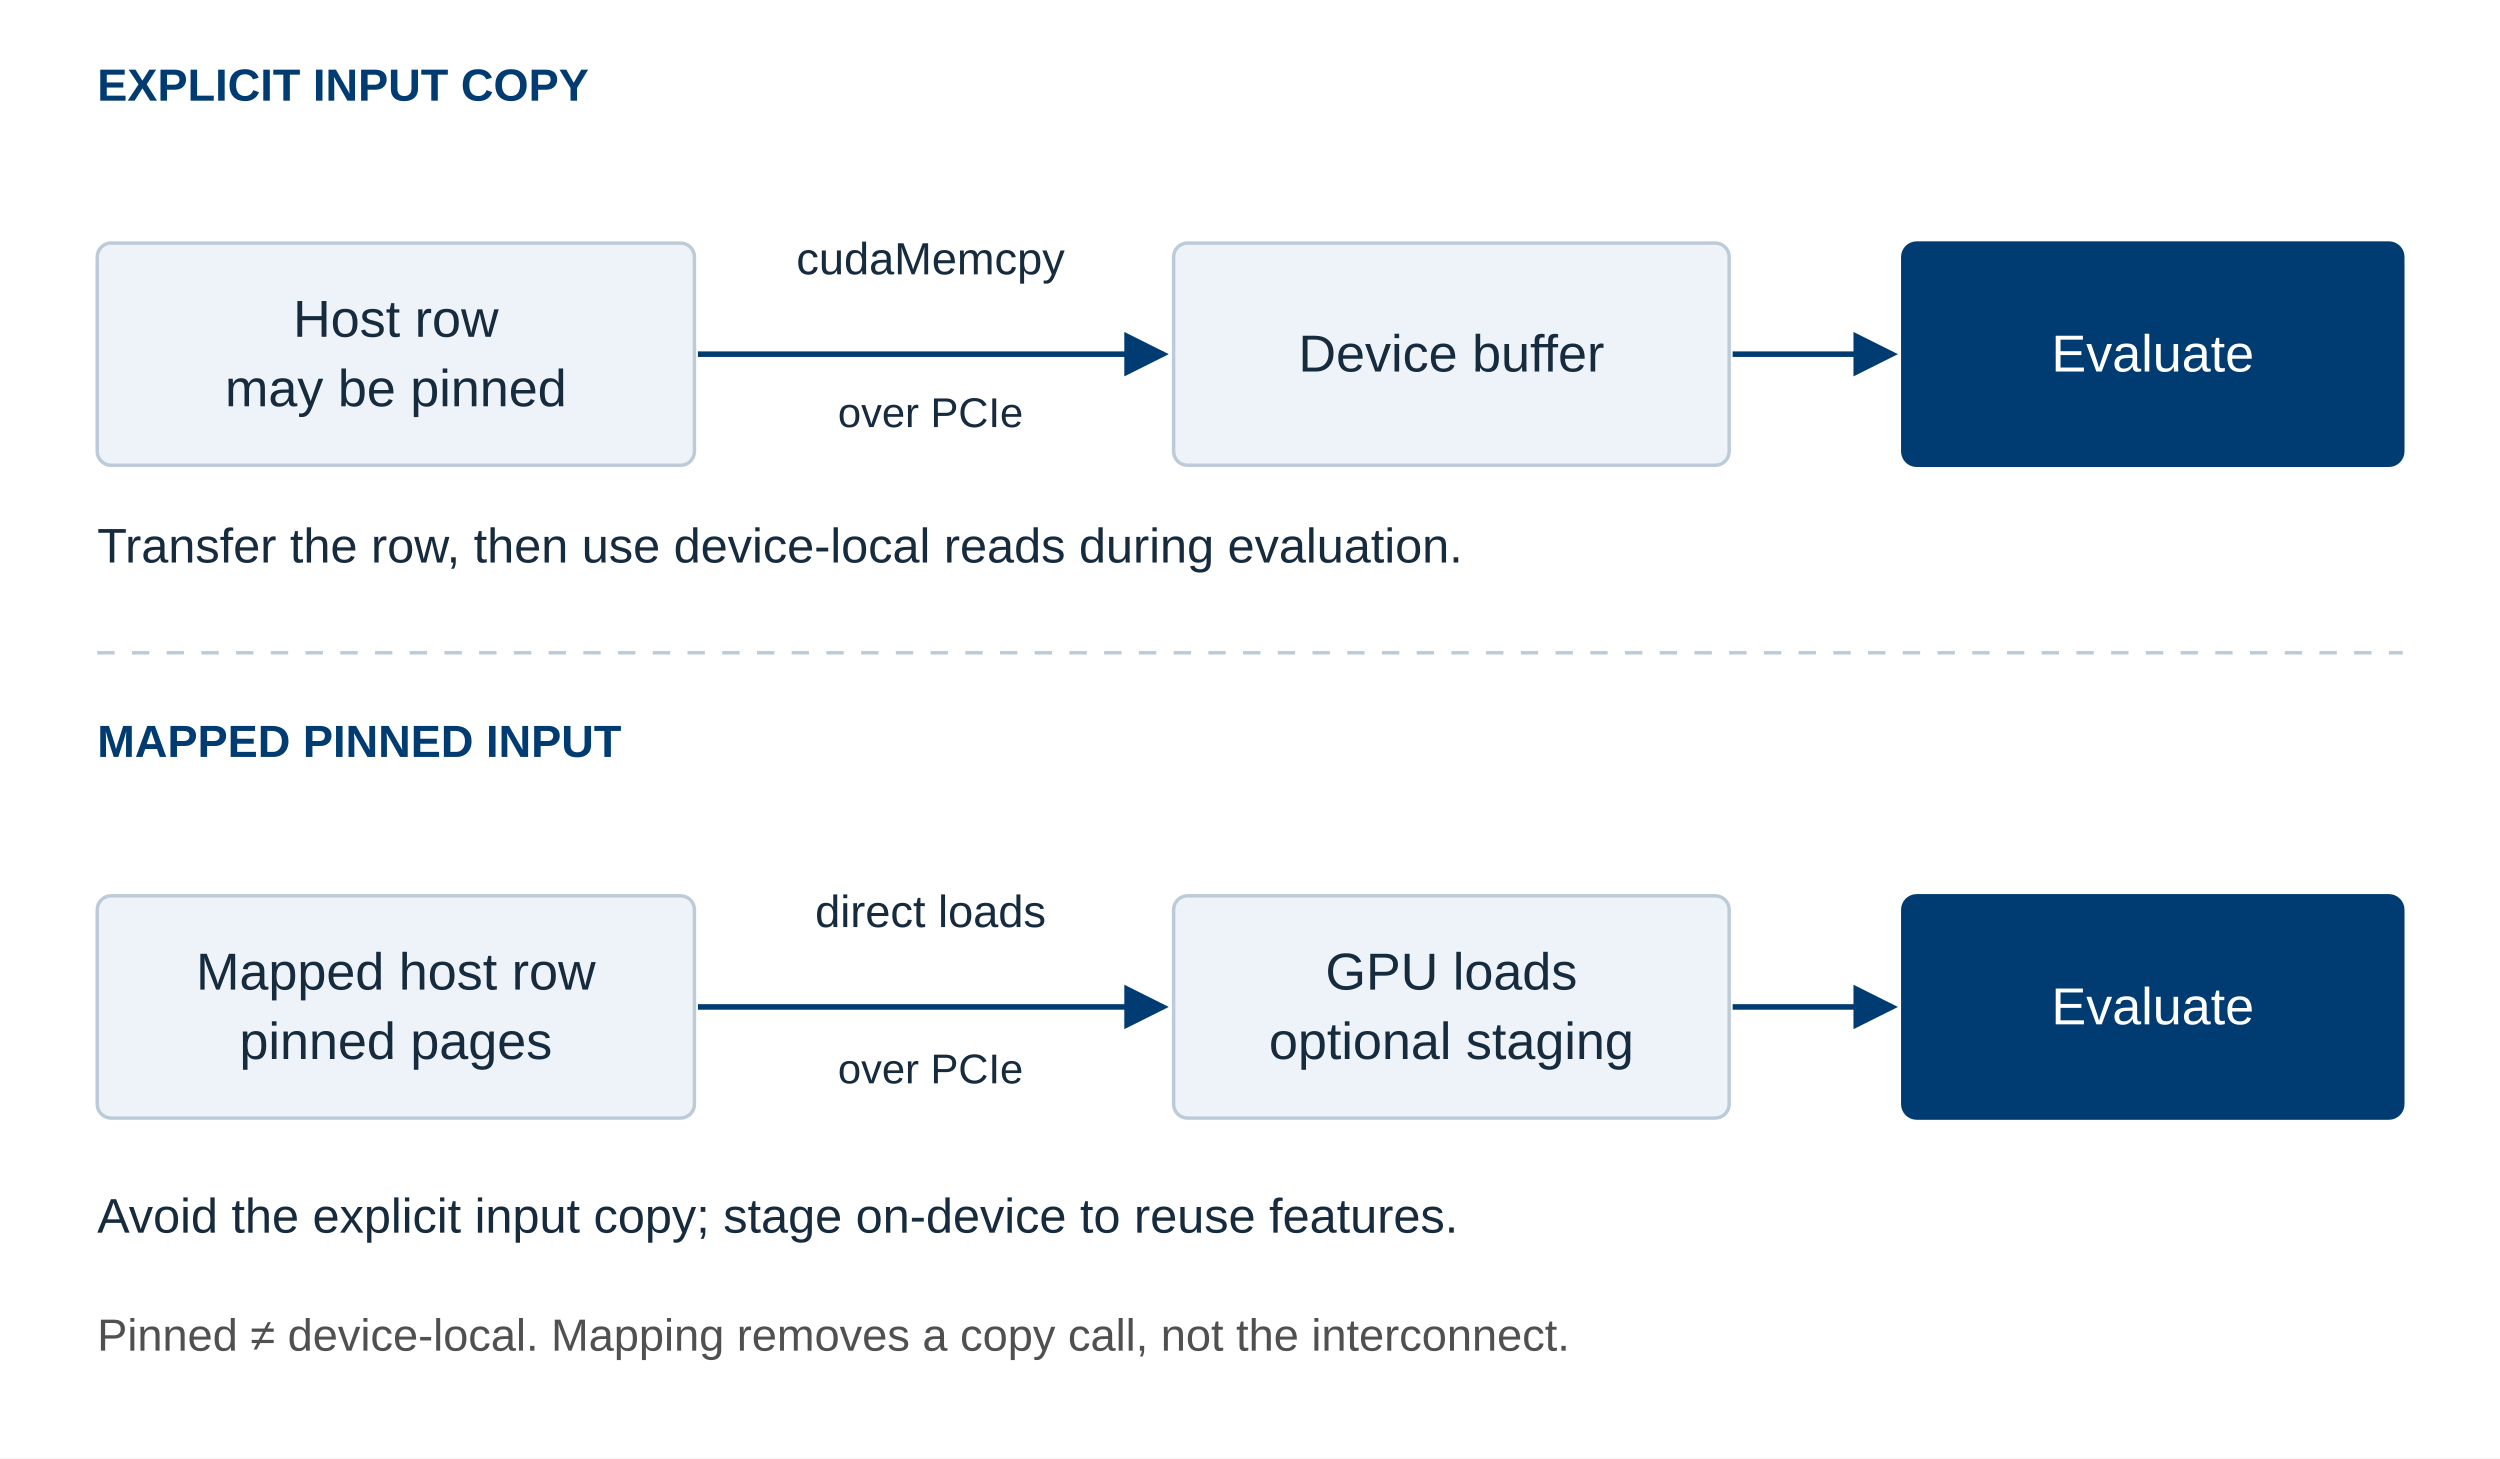
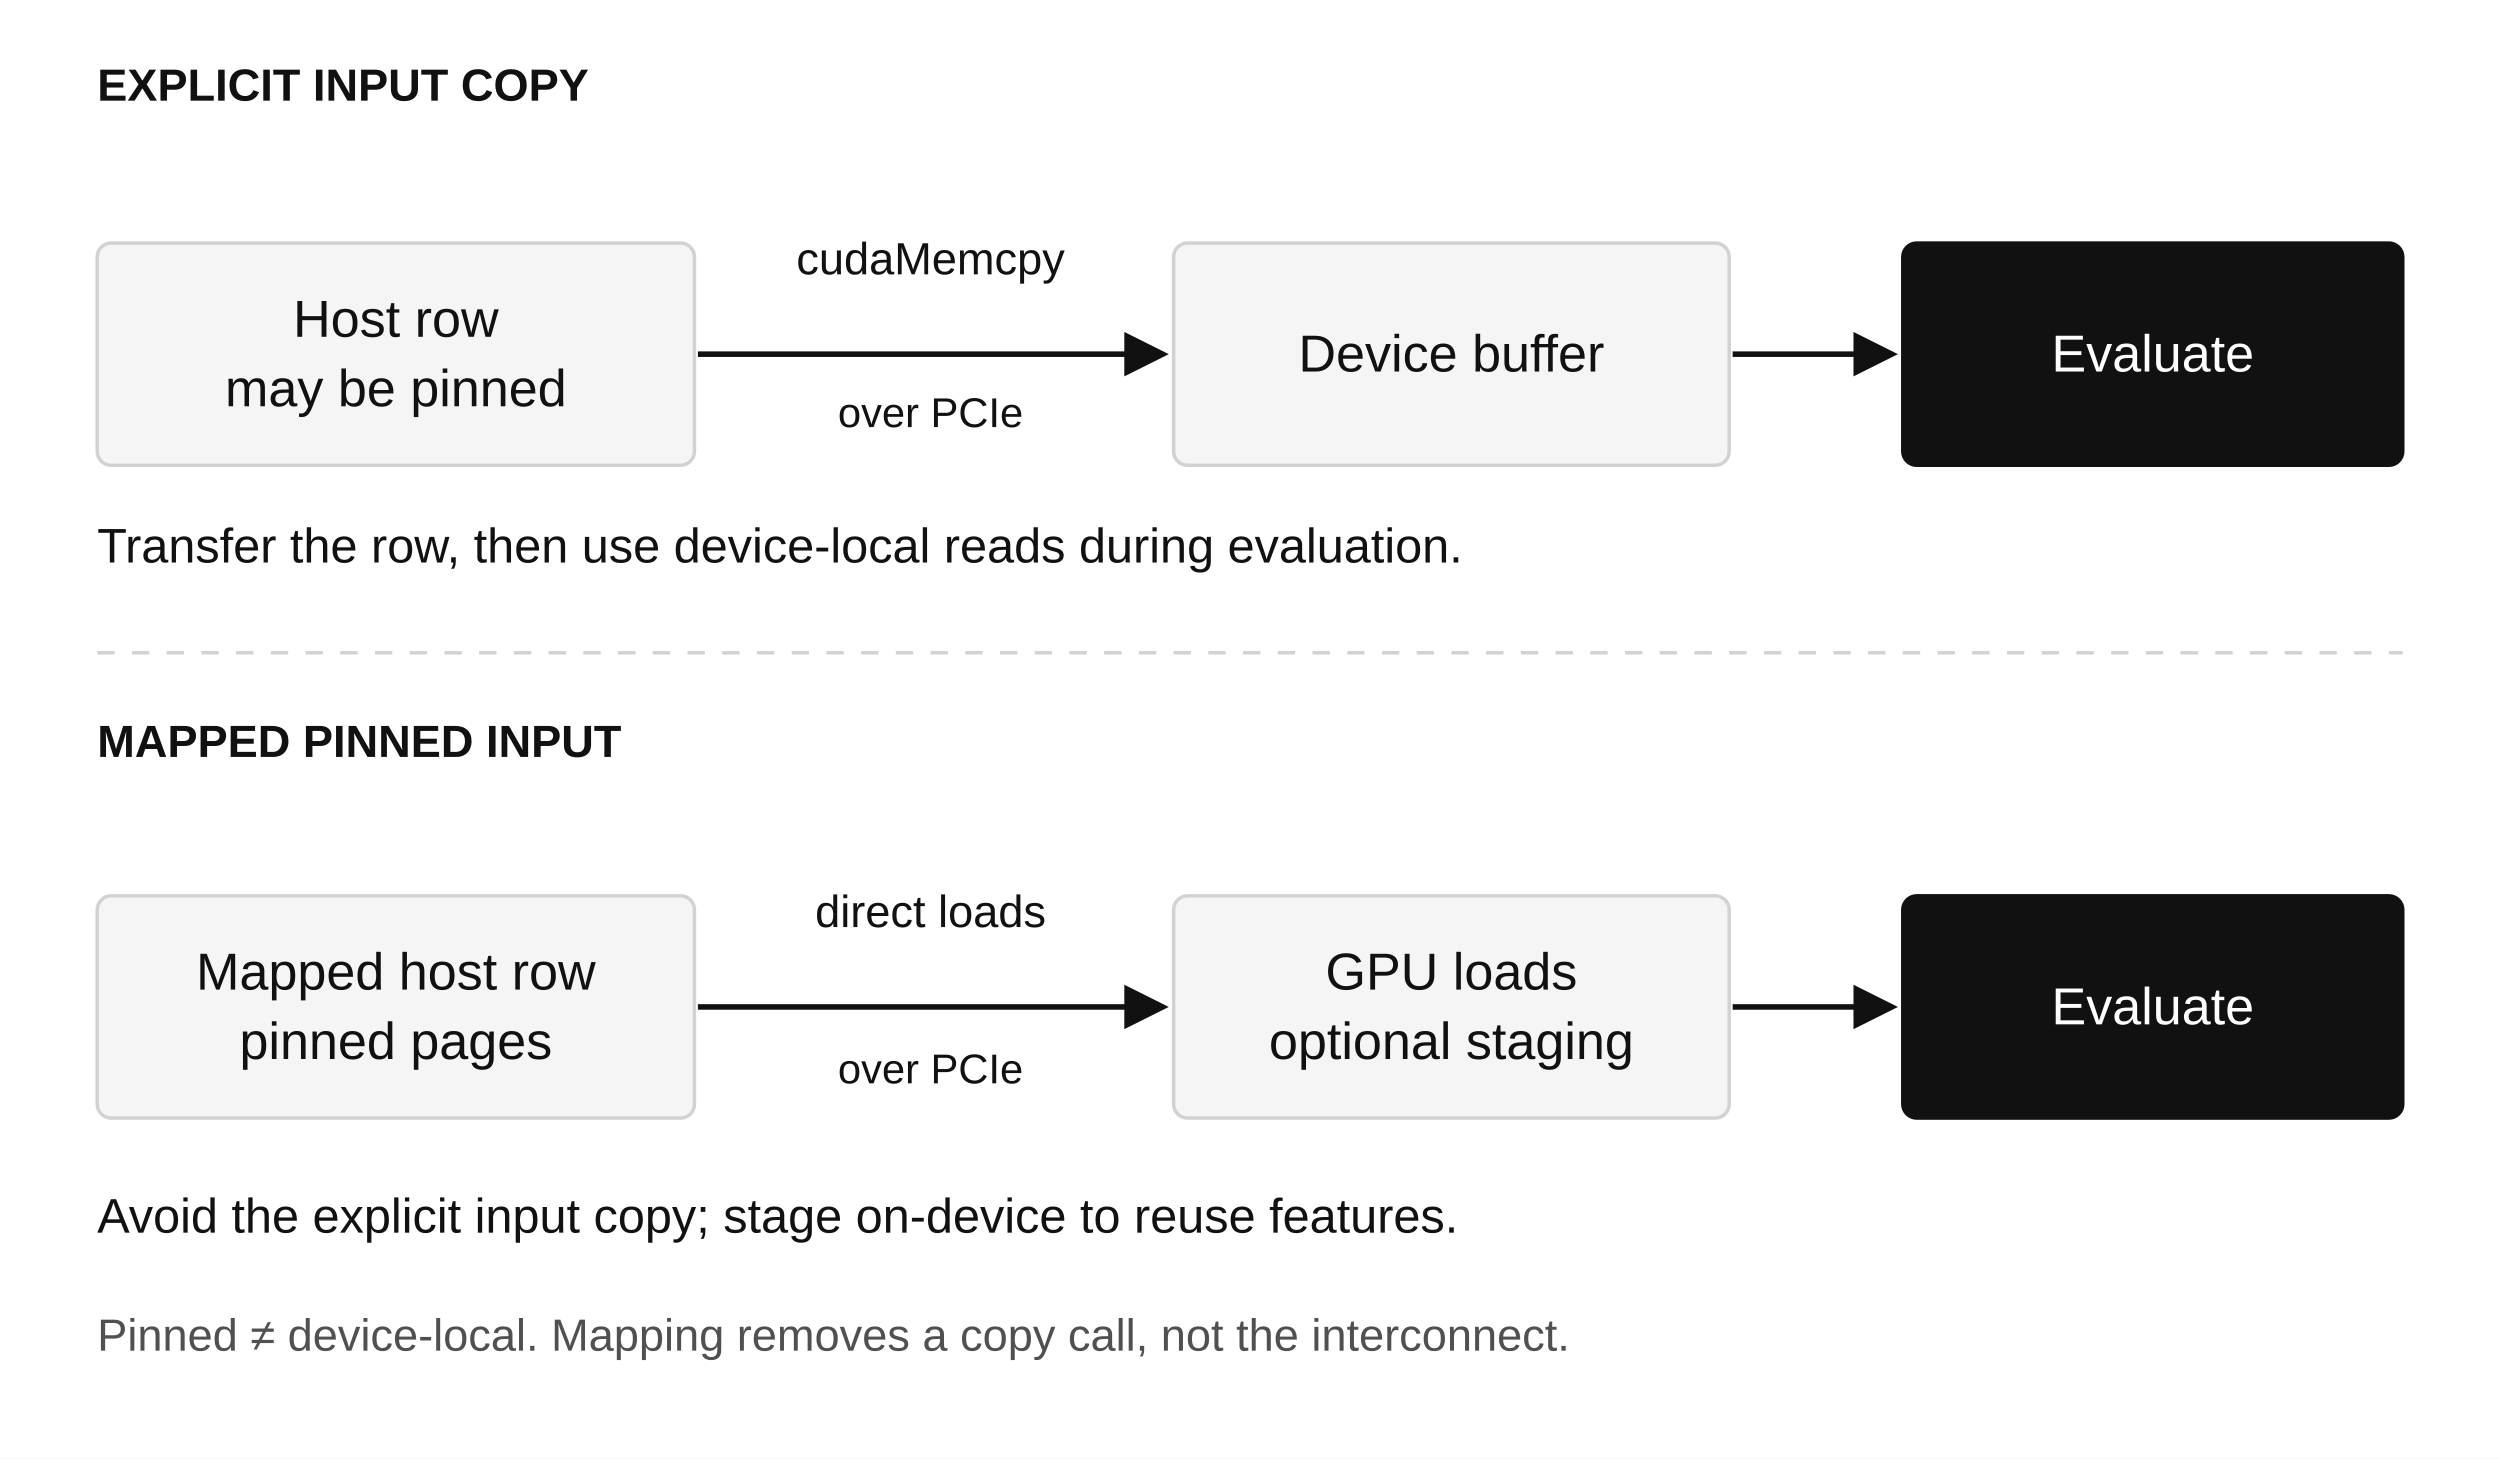
<svg xmlns="http://www.w3.org/2000/svg" width="720" height="420" viewBox="0 0 720 420" role="img" aria-labelledby="title">
  <defs>
    <marker id="arrow" markerWidth="8" markerHeight="8" refX="7" refY="4" orient="auto">
-       <path d="M0 0 L8 4 L0 8Z" fill="#003b71" />
+       <path d="M0 0 L8 4 L0 8Z" fill="#111111" />
    </marker>
  </defs>
  <rect width="720" height="420" fill="white" />
-   <g font-family="Arial, Helvetica, sans-serif" fill="#172b3e">
-     <text x="28" y="29" font-size="13" font-weight="600" text-anchor="start" fill="#003b71">EXPLICIT INPUT COPY</text>
-     <rect x="28" y="70" width="172" height="64" rx="4" fill="#edf3f8" stroke="#bccbd7" />
-     <text x="114.0" y="97.0" font-size="15" font-weight="400" text-anchor="middle" fill="#172b3e">Host row</text>
-     <text x="114.0" y="117.0" font-size="15" font-weight="400" text-anchor="middle" fill="#172b3e">may be pinned</text>
-     <rect x="338" y="70" width="160" height="64" rx="4" fill="#edf3f8" stroke="#bccbd7" />
-     <text x="418.0" y="107.0" font-size="15" font-weight="400" text-anchor="middle" fill="#172b3e">Device buffer</text>
-     <rect x="548" y="70" width="144" height="64" rx="4" fill="#003b71" stroke="#003b71" />
+   <g font-family="Arial, Helvetica, sans-serif" fill="#111111">
+     <text x="28" y="29" font-size="13" font-weight="600" text-anchor="start" fill="#111111">EXPLICIT INPUT COPY</text>
+     <rect x="28" y="70" width="172" height="64" rx="4" fill="#f5f5f5" stroke="#d2d2d2" />
+     <text x="114.0" y="97.0" font-size="15" font-weight="400" text-anchor="middle" fill="#111111">Host row</text>
+     <text x="114.0" y="117.0" font-size="15" font-weight="400" text-anchor="middle" fill="#111111">may be pinned</text>
+     <rect x="338" y="70" width="160" height="64" rx="4" fill="#f5f5f5" stroke="#d2d2d2" />
+     <text x="418.0" y="107.0" font-size="15" font-weight="400" text-anchor="middle" fill="#111111">Device buffer</text>
+     <rect x="548" y="70" width="144" height="64" rx="4" fill="#111111" stroke="#111111" />
    <text x="620.0" y="107.0" font-size="15" font-weight="400" text-anchor="middle" fill="white">Evaluate</text>
-     <path d="M201 102 L335 102" fill="none" stroke="#003b71" stroke-width="1.6" marker-end="url(#arrow)" />
-     <text x="268" y="79" font-size="13" font-weight="400" text-anchor="middle" fill="#172b3e">cudaMemcpy</text>
-     <text x="268" y="123" font-size="12" font-weight="400" text-anchor="middle" fill="#172b3e">over PCIe</text>
-     <path d="M499 102 L545 102" fill="none" stroke="#003b71" stroke-width="1.6" marker-end="url(#arrow)" />
-     <text x="28" y="162" font-size="14" font-weight="400" text-anchor="start" fill="#172b3e">Transfer the row, then use device-local reads during evaluation.</text>
-     <path d="M28 188 L692 188" fill="none" stroke="#bccbd7" stroke-dasharray="5 5" />
-     <text x="28" y="218" font-size="13" font-weight="600" text-anchor="start" fill="#003b71">MAPPED PINNED INPUT</text>
-     <rect x="28" y="258" width="172" height="64" rx="4" fill="#edf3f8" stroke="#bccbd7" />
-     <text x="114.0" y="285.0" font-size="15" font-weight="400" text-anchor="middle" fill="#172b3e">Mapped host row</text>
-     <text x="114.0" y="305.0" font-size="15" font-weight="400" text-anchor="middle" fill="#172b3e">pinned pages</text>
-     <rect x="338" y="258" width="160" height="64" rx="4" fill="#edf3f8" stroke="#bccbd7" />
-     <text x="418.0" y="285.0" font-size="15" font-weight="400" text-anchor="middle" fill="#172b3e">GPU loads</text>
-     <text x="418.0" y="305.0" font-size="15" font-weight="400" text-anchor="middle" fill="#172b3e">optional staging</text>
-     <rect x="548" y="258" width="144" height="64" rx="4" fill="#003b71" stroke="#003b71" />
+     <path d="M201 102 L335 102" fill="none" stroke="#111111" stroke-width="1.6" marker-end="url(#arrow)" />
+     <text x="268" y="79" font-size="13" font-weight="400" text-anchor="middle" fill="#111111">cudaMemcpy</text>
+     <text x="268" y="123" font-size="12" font-weight="400" text-anchor="middle" fill="#111111">over PCIe</text>
+     <path d="M499 102 L545 102" fill="none" stroke="#111111" stroke-width="1.6" marker-end="url(#arrow)" />
+     <text x="28" y="162" font-size="14" font-weight="400" text-anchor="start" fill="#111111">Transfer the row, then use device-local reads during evaluation.</text>
+     <path d="M28 188 L692 188" fill="none" stroke="#d2d2d2" stroke-dasharray="5 5" />
+     <text x="28" y="218" font-size="13" font-weight="600" text-anchor="start" fill="#111111">MAPPED PINNED INPUT</text>
+     <rect x="28" y="258" width="172" height="64" rx="4" fill="#f5f5f5" stroke="#d2d2d2" />
+     <text x="114.0" y="285.0" font-size="15" font-weight="400" text-anchor="middle" fill="#111111">Mapped host row</text>
+     <text x="114.0" y="305.0" font-size="15" font-weight="400" text-anchor="middle" fill="#111111">pinned pages</text>
+     <rect x="338" y="258" width="160" height="64" rx="4" fill="#f5f5f5" stroke="#d2d2d2" />
+     <text x="418.0" y="285.0" font-size="15" font-weight="400" text-anchor="middle" fill="#111111">GPU loads</text>
+     <text x="418.0" y="305.0" font-size="15" font-weight="400" text-anchor="middle" fill="#111111">optional staging</text>
+     <rect x="548" y="258" width="144" height="64" rx="4" fill="#111111" stroke="#111111" />
    <text x="620.0" y="295.0" font-size="15" font-weight="400" text-anchor="middle" fill="white">Evaluate</text>
-     <path d="M201 290 L335 290" fill="none" stroke="#003b71" stroke-width="1.6" marker-end="url(#arrow)" />
-     <text x="268" y="267" font-size="13" font-weight="400" text-anchor="middle" fill="#172b3e">direct loads</text>
-     <text x="268" y="312" font-size="12" font-weight="400" text-anchor="middle" fill="#172b3e">over PCIe</text>
-     <path d="M499 290 L545 290" fill="none" stroke="#003b71" stroke-width="1.6" marker-end="url(#arrow)" />
-     <text x="28" y="355" font-size="14" font-weight="400" text-anchor="start" fill="#172b3e">Avoid the explicit input copy; stage on-device to reuse features.</text>
+     <path d="M201 290 L335 290" fill="none" stroke="#111111" stroke-width="1.6" marker-end="url(#arrow)" />
+     <text x="268" y="267" font-size="13" font-weight="400" text-anchor="middle" fill="#111111">direct loads</text>
+     <text x="268" y="312" font-size="12" font-weight="400" text-anchor="middle" fill="#111111">over PCIe</text>
+     <path d="M499 290 L545 290" fill="none" stroke="#111111" stroke-width="1.6" marker-end="url(#arrow)" />
+     <text x="28" y="355" font-size="14" font-weight="400" text-anchor="start" fill="#111111">Avoid the explicit input copy; stage on-device to reuse features.</text>
    <text x="28" y="389" font-size="13" font-weight="400" text-anchor="start" fill="#505050">Pinned ≠ device-local. Mapping removes a copy call, not the interconnect.</text>
  </g>
</svg>
